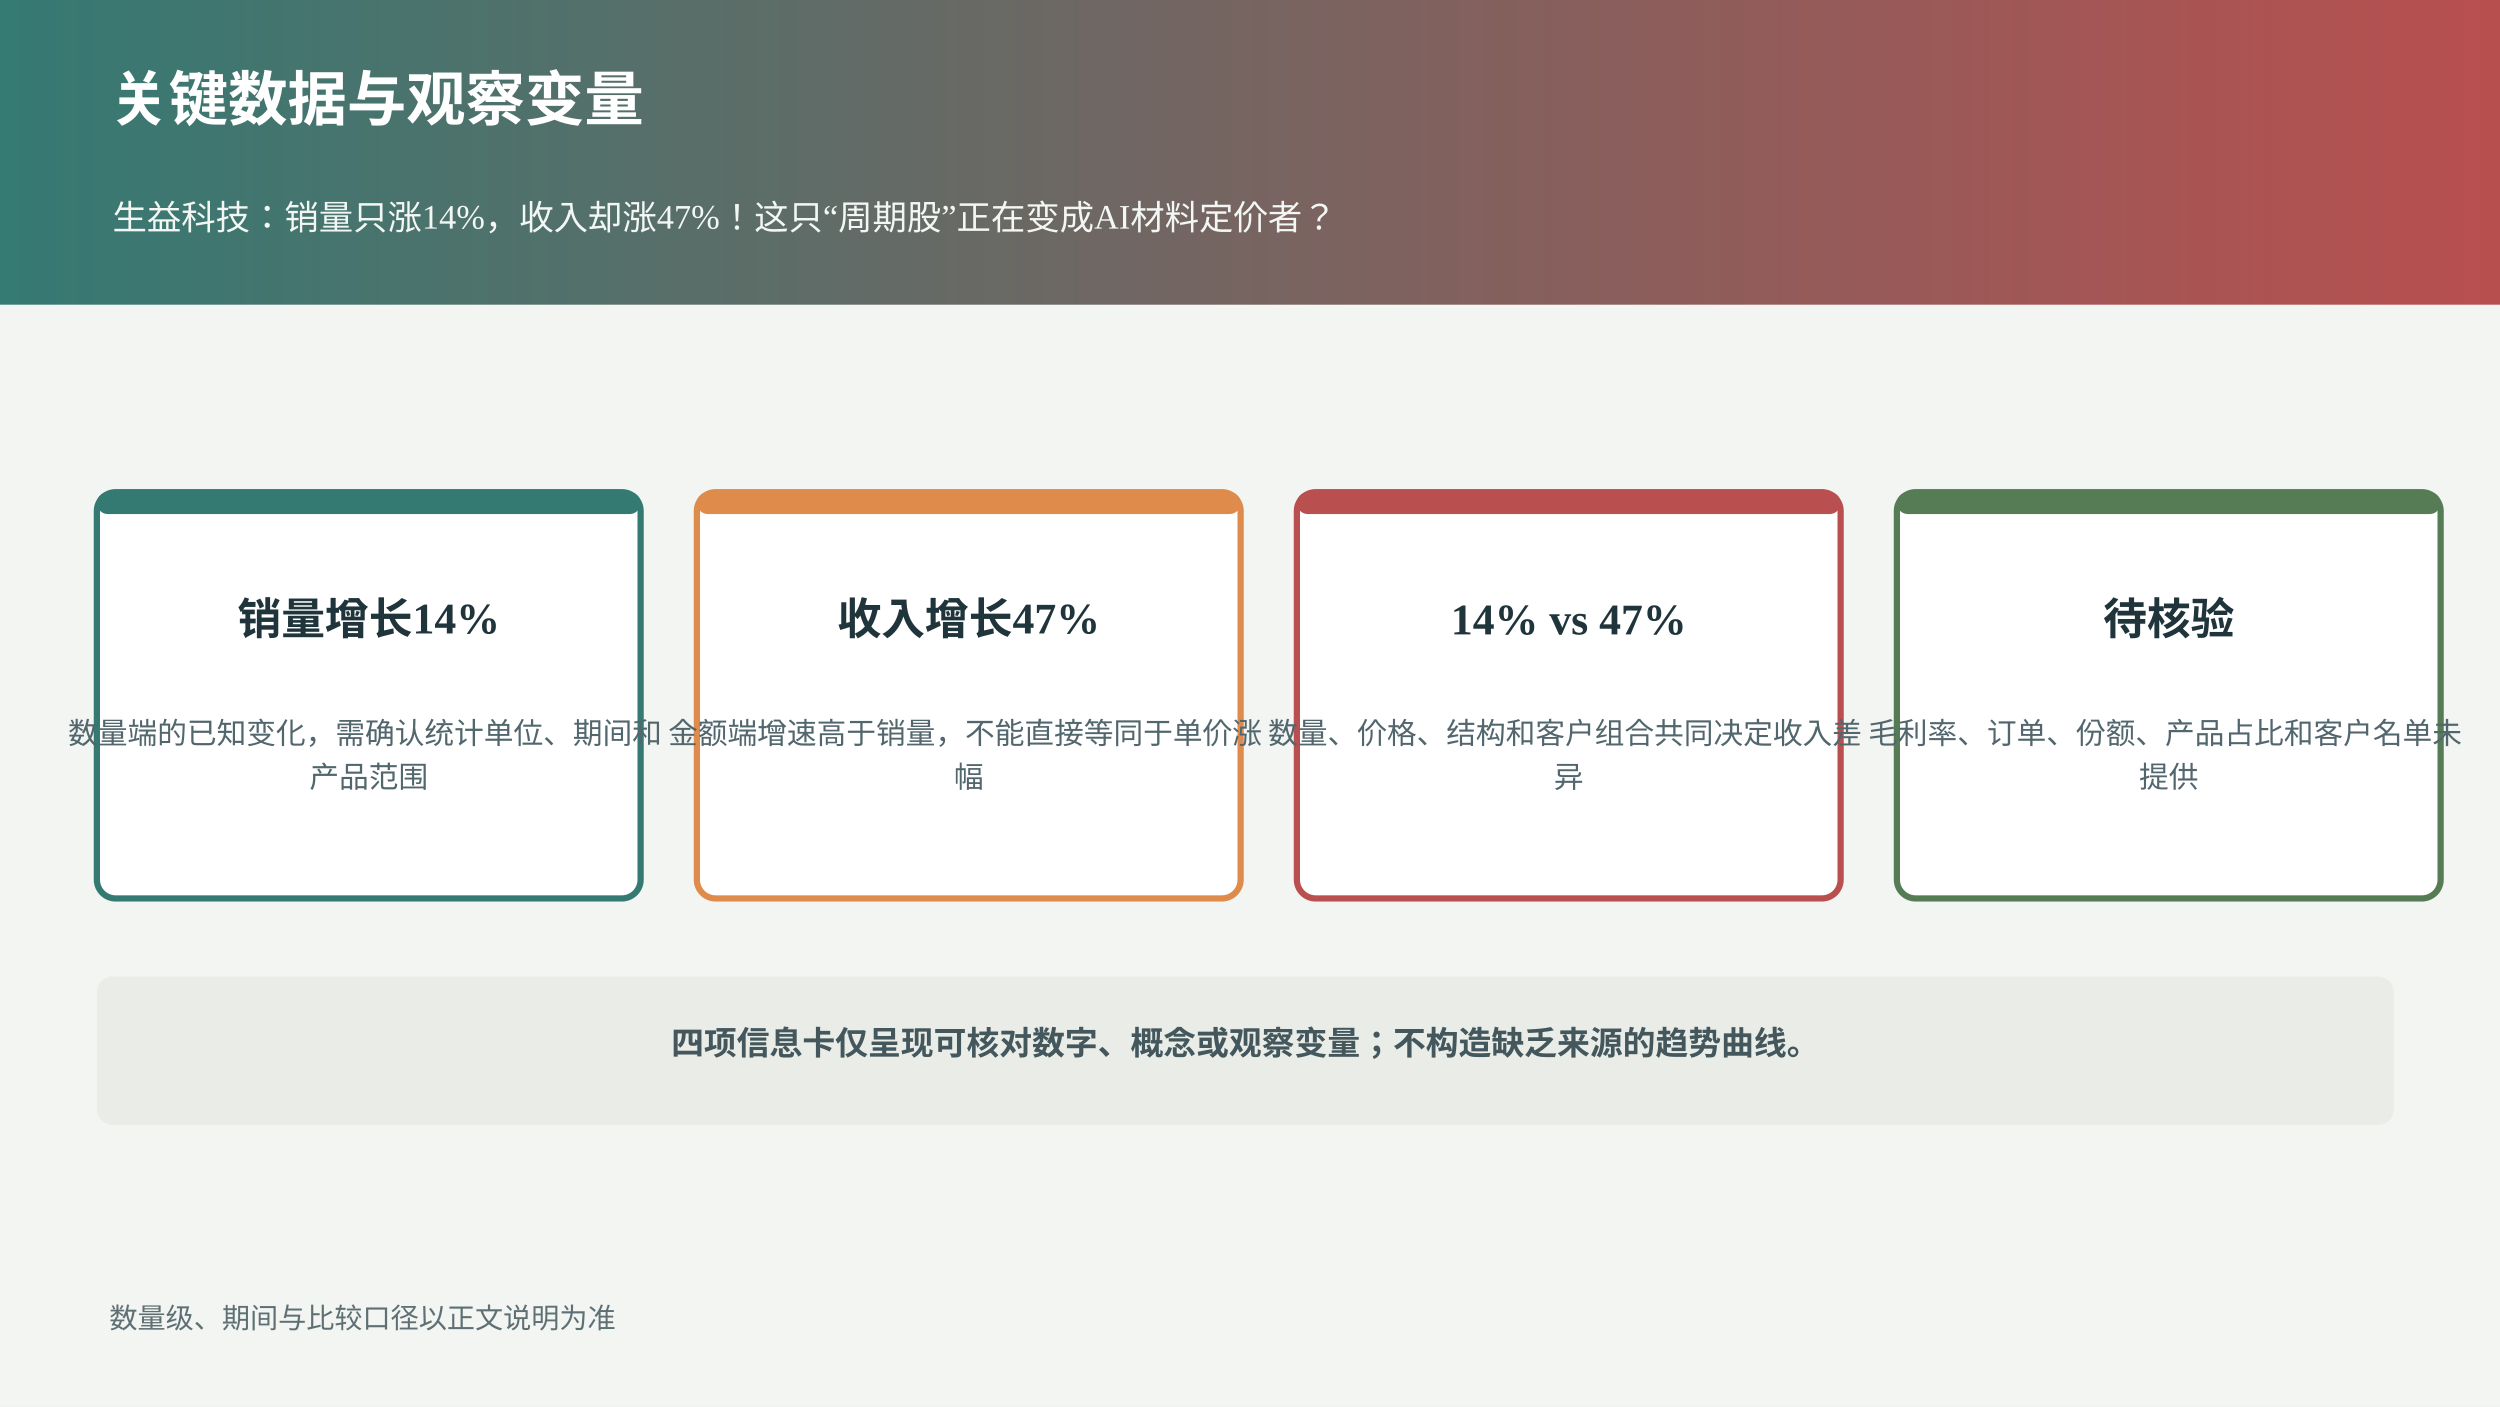
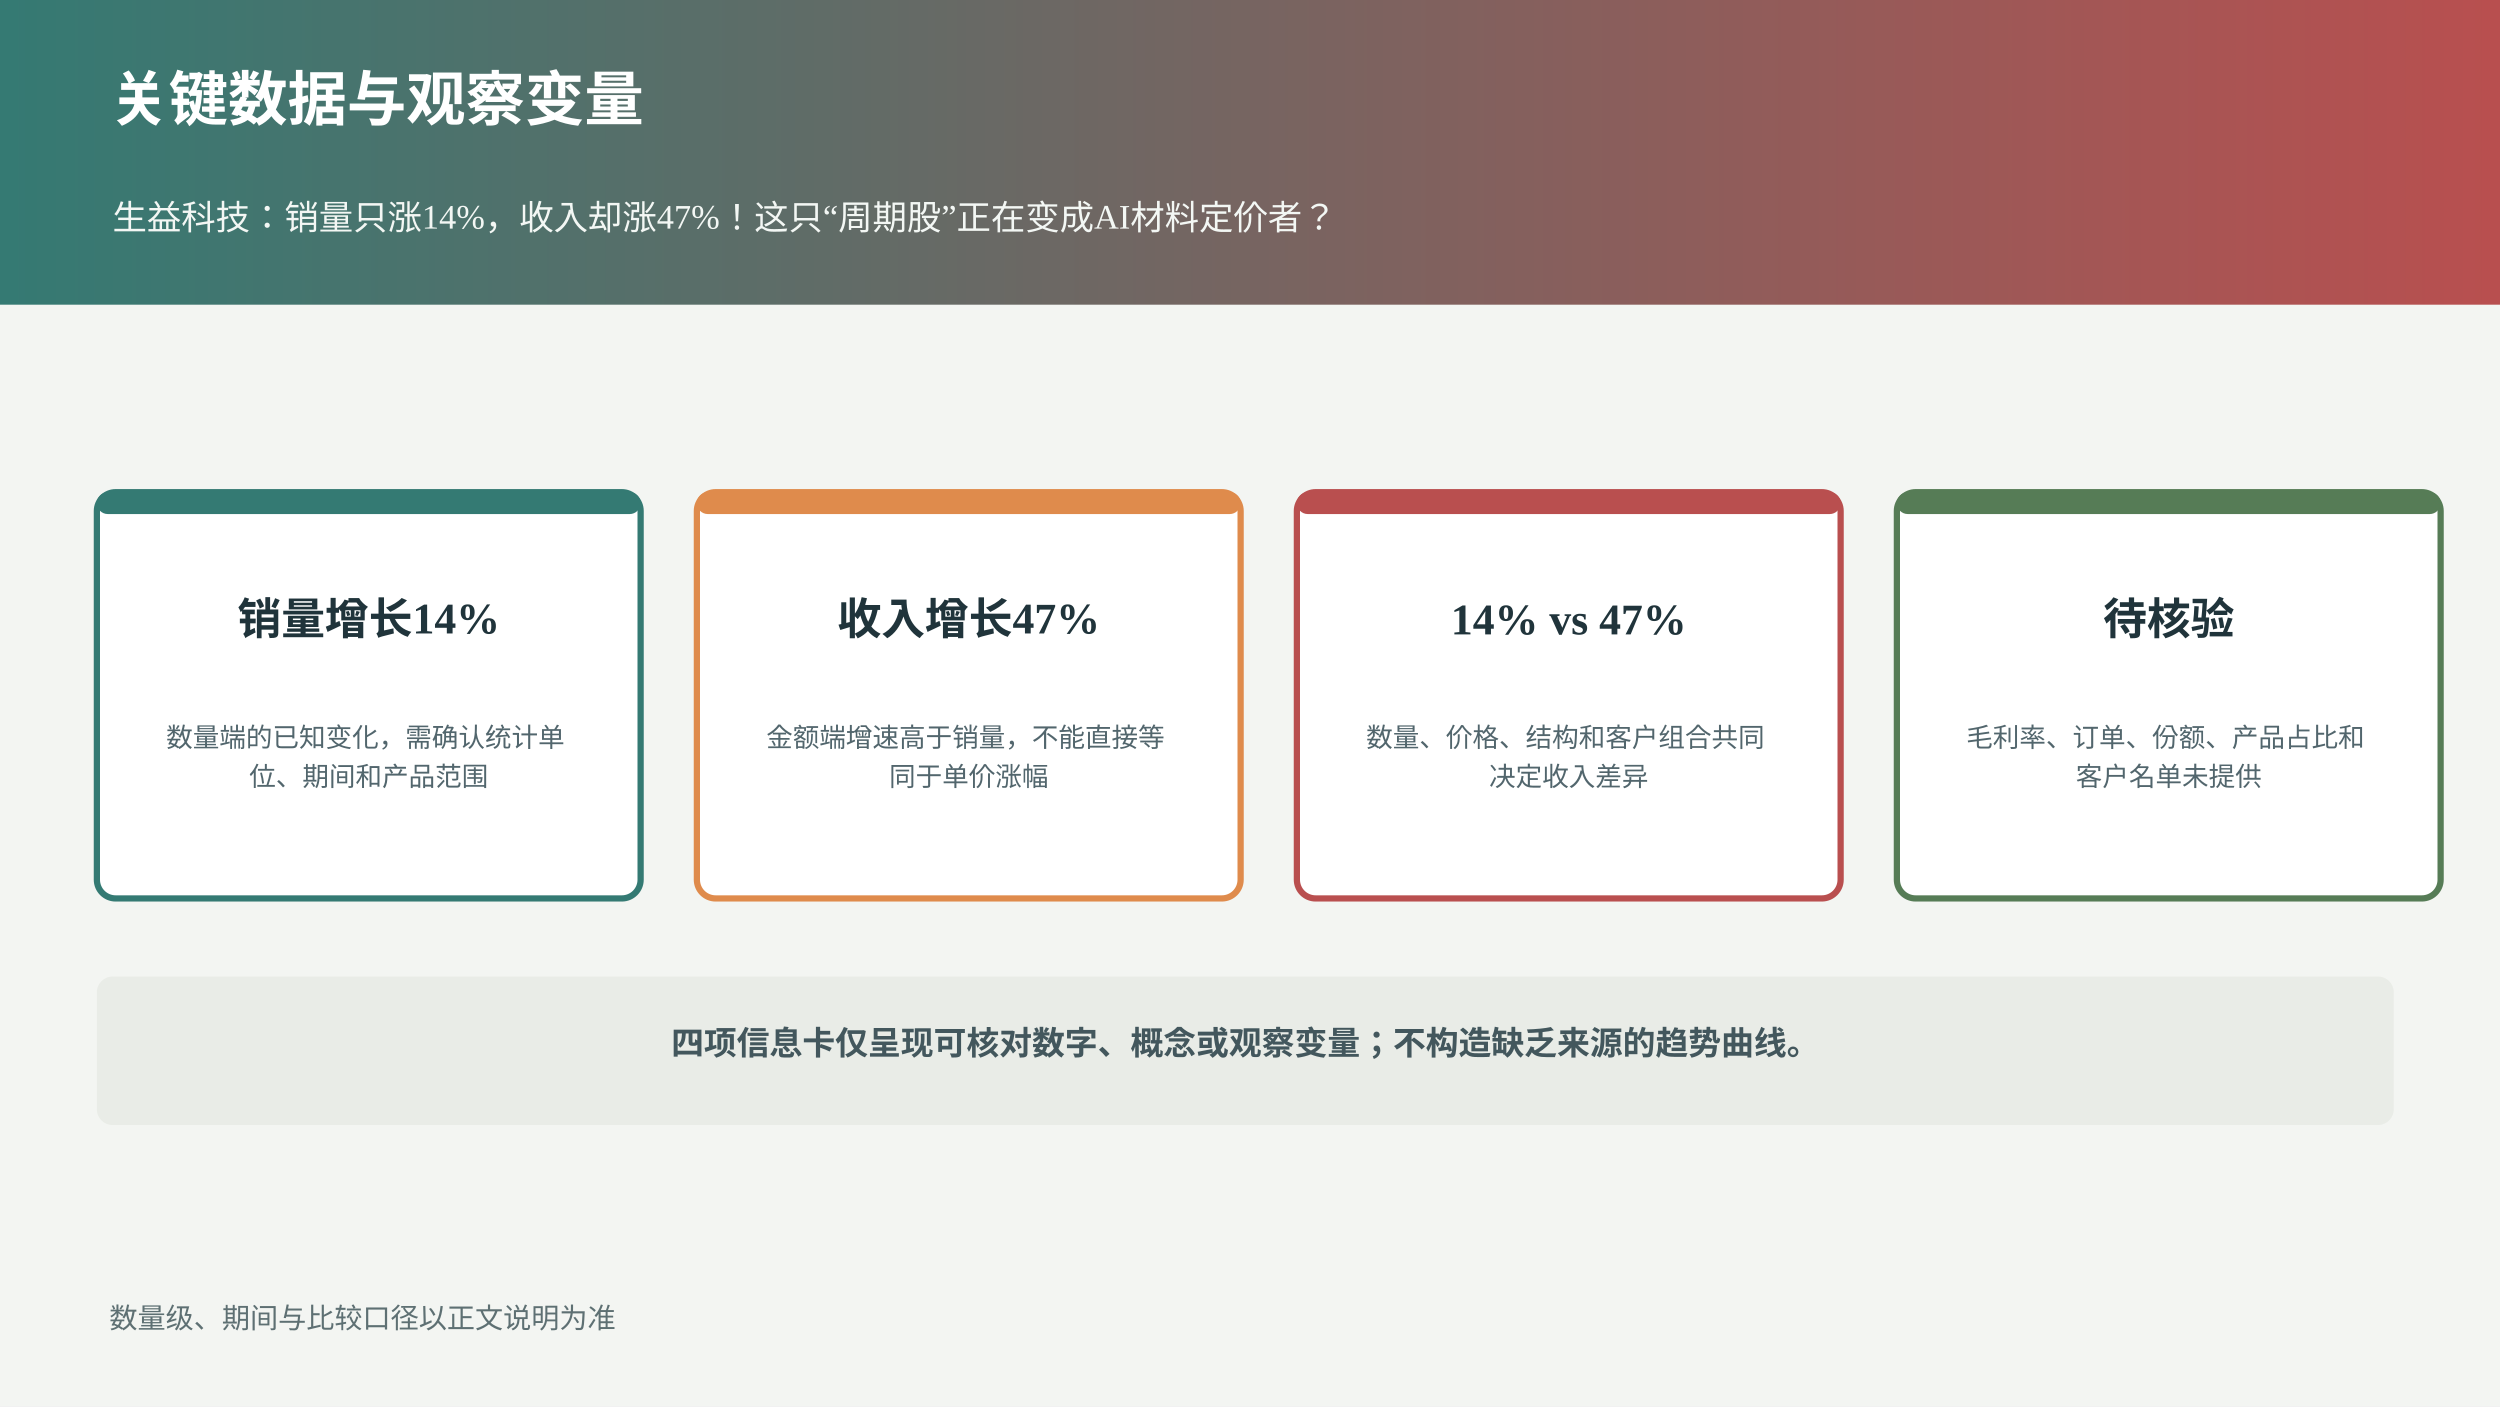
<svg xmlns="http://www.w3.org/2000/svg" width="1600" height="900" viewBox="0 0 1600 900" role="img">
  <defs>
    <linearGradient id="head" x1="0" x2="1">
      <stop stop-color="#347a73" />
      <stop offset="1" stop-color="#b94f4f" />
    </linearGradient>
    <marker id="arrow" markerWidth="12" markerHeight="12" refX="10" refY="6" orient="auto">
      <path d="M0 0L12 6L0 12Z" fill="#b94f4f" />
    </marker>
  </defs>
  <rect width="1600" height="900" fill="#f3f5f2" />
  <rect width="1600" height="195" fill="url(#head)" />
  <text x="70" y="77" text-anchor="start" font-size="38" font-weight="800" fill="#ffffff">
    <tspan x="70" y="77">关键数据与观察变量</tspan>
  </text>
  <text x="72" y="147" text-anchor="start" font-size="22" font-weight="500" fill="#f3f7f4">
    <tspan x="72" y="147">生益科技：销量只涨14%，收入却涨47%！这只“周期股”正在变成AI材料定价者？</tspan>
  </text>
  <rect x="62" y="315" width="348" height="260" rx="12" fill="#fff" stroke="#347a73" stroke-width="4" />
  <rect x="62" y="315" width="348" height="14" rx="7" fill="#347a73" />
  <text x="236" y="406" text-anchor="middle" font-size="28" font-weight="800" fill="#20343b">
    <tspan x="236" y="406">销量增长14%</tspan>
  </text>
-   <text x="236" y="476" text-anchor="middle" font-size="19" font-weight="500" fill="#52666d">
-     <tspan x="236" y="476">数量端的已知变化，需确认统计单位、期间和</tspan>
-     <tspan x="236" y="504">产品范围</tspan>
+   <text x="236" y="478" text-anchor="middle" font-size="17" font-weight="500" fill="#52666d">
+     <tspan x="236" y="478">数量端的已知变化，需确认统计单</tspan>
+     <tspan x="236" y="503">位、期间和产品范围</tspan>
  </text>
  <rect x="446" y="315" width="348" height="260" rx="12" fill="#fff" stroke="#df8b4c" stroke-width="4" />
  <rect x="446" y="315" width="348" height="14" rx="7" fill="#df8b4c" />
  <text x="620" y="406" text-anchor="middle" font-size="28" font-weight="800" fill="#20343b">
    <tspan x="620" y="406">收入增长47%</tspan>
  </text>
-   <text x="620" y="476" text-anchor="middle" font-size="19" font-weight="500" fill="#52666d">
-     <tspan x="620" y="476">金额端增速高于销量，不能直接等同于单价涨</tspan>
-     <tspan x="620" y="504">幅</tspan>
+   <text x="620" y="478" text-anchor="middle" font-size="17" font-weight="500" fill="#52666d">
+     <tspan x="620" y="478">金额端增速高于销量，不能直接等</tspan>
+     <tspan x="620" y="503">同于单价涨幅</tspan>
  </text>
  <rect x="830" y="315" width="348" height="260" rx="12" fill="#fff" stroke="#b94f4f" stroke-width="4" />
  <rect x="830" y="315" width="348" height="14" rx="7" fill="#b94f4f" />
  <text x="1004" y="406" text-anchor="middle" font-size="28" font-weight="800" fill="#20343b">
    <tspan x="1004" y="406">14% vs 47%</tspan>
  </text>
-   <text x="1004" y="476" text-anchor="middle" font-size="19" font-weight="500" fill="#52666d">
-     <tspan x="1004" y="476">数量、价格、结构和客户组合共同决定收入差</tspan>
-     <tspan x="1004" y="504">异</tspan>
+   <text x="1004" y="478" text-anchor="middle" font-size="17" font-weight="500" fill="#52666d">
+     <tspan x="1004" y="478">数量、价格、结构和客户组合共同</tspan>
+     <tspan x="1004" y="503">决定收入差异</tspan>
  </text>
  <rect x="1214" y="315" width="348" height="260" rx="12" fill="#fff" stroke="#567c56" stroke-width="4" />
  <rect x="1214" y="315" width="348" height="14" rx="7" fill="#567c56" />
  <text x="1388" y="406" text-anchor="middle" font-size="28" font-weight="800" fill="#20343b">
    <tspan x="1388" y="406">待核验</tspan>
  </text>
-   <text x="1388" y="476" text-anchor="middle" font-size="19" font-weight="500" fill="#52666d">
-     <tspan x="1388" y="476">毛利率、订单、份额、产品占比和客户名单未</tspan>
-     <tspan x="1388" y="504">提供</tspan>
+   <text x="1388" y="478" text-anchor="middle" font-size="17" font-weight="500" fill="#52666d">
+     <tspan x="1388" y="478">毛利率、订单、份额、产品占比和</tspan>
+     <tspan x="1388" y="503">客户名单未提供</tspan>
  </text>
  <rect x="62" y="625" width="1470" height="95" rx="10" fill="#e9ece7" />
  <text x="797" y="675" text-anchor="middle" font-size="21" font-weight="550" fill="#43575d">
    <tspan x="797" y="675">四项信息卡仅呈现可核对数字、概念或观察变量；不构造缺乏来源的趋势曲线。</tspan>
  </text>
  <text x="70" y="850" font-size="18" fill="#5e7073">数量级、期间与比较口径以正文说明为准</text>
</svg>
